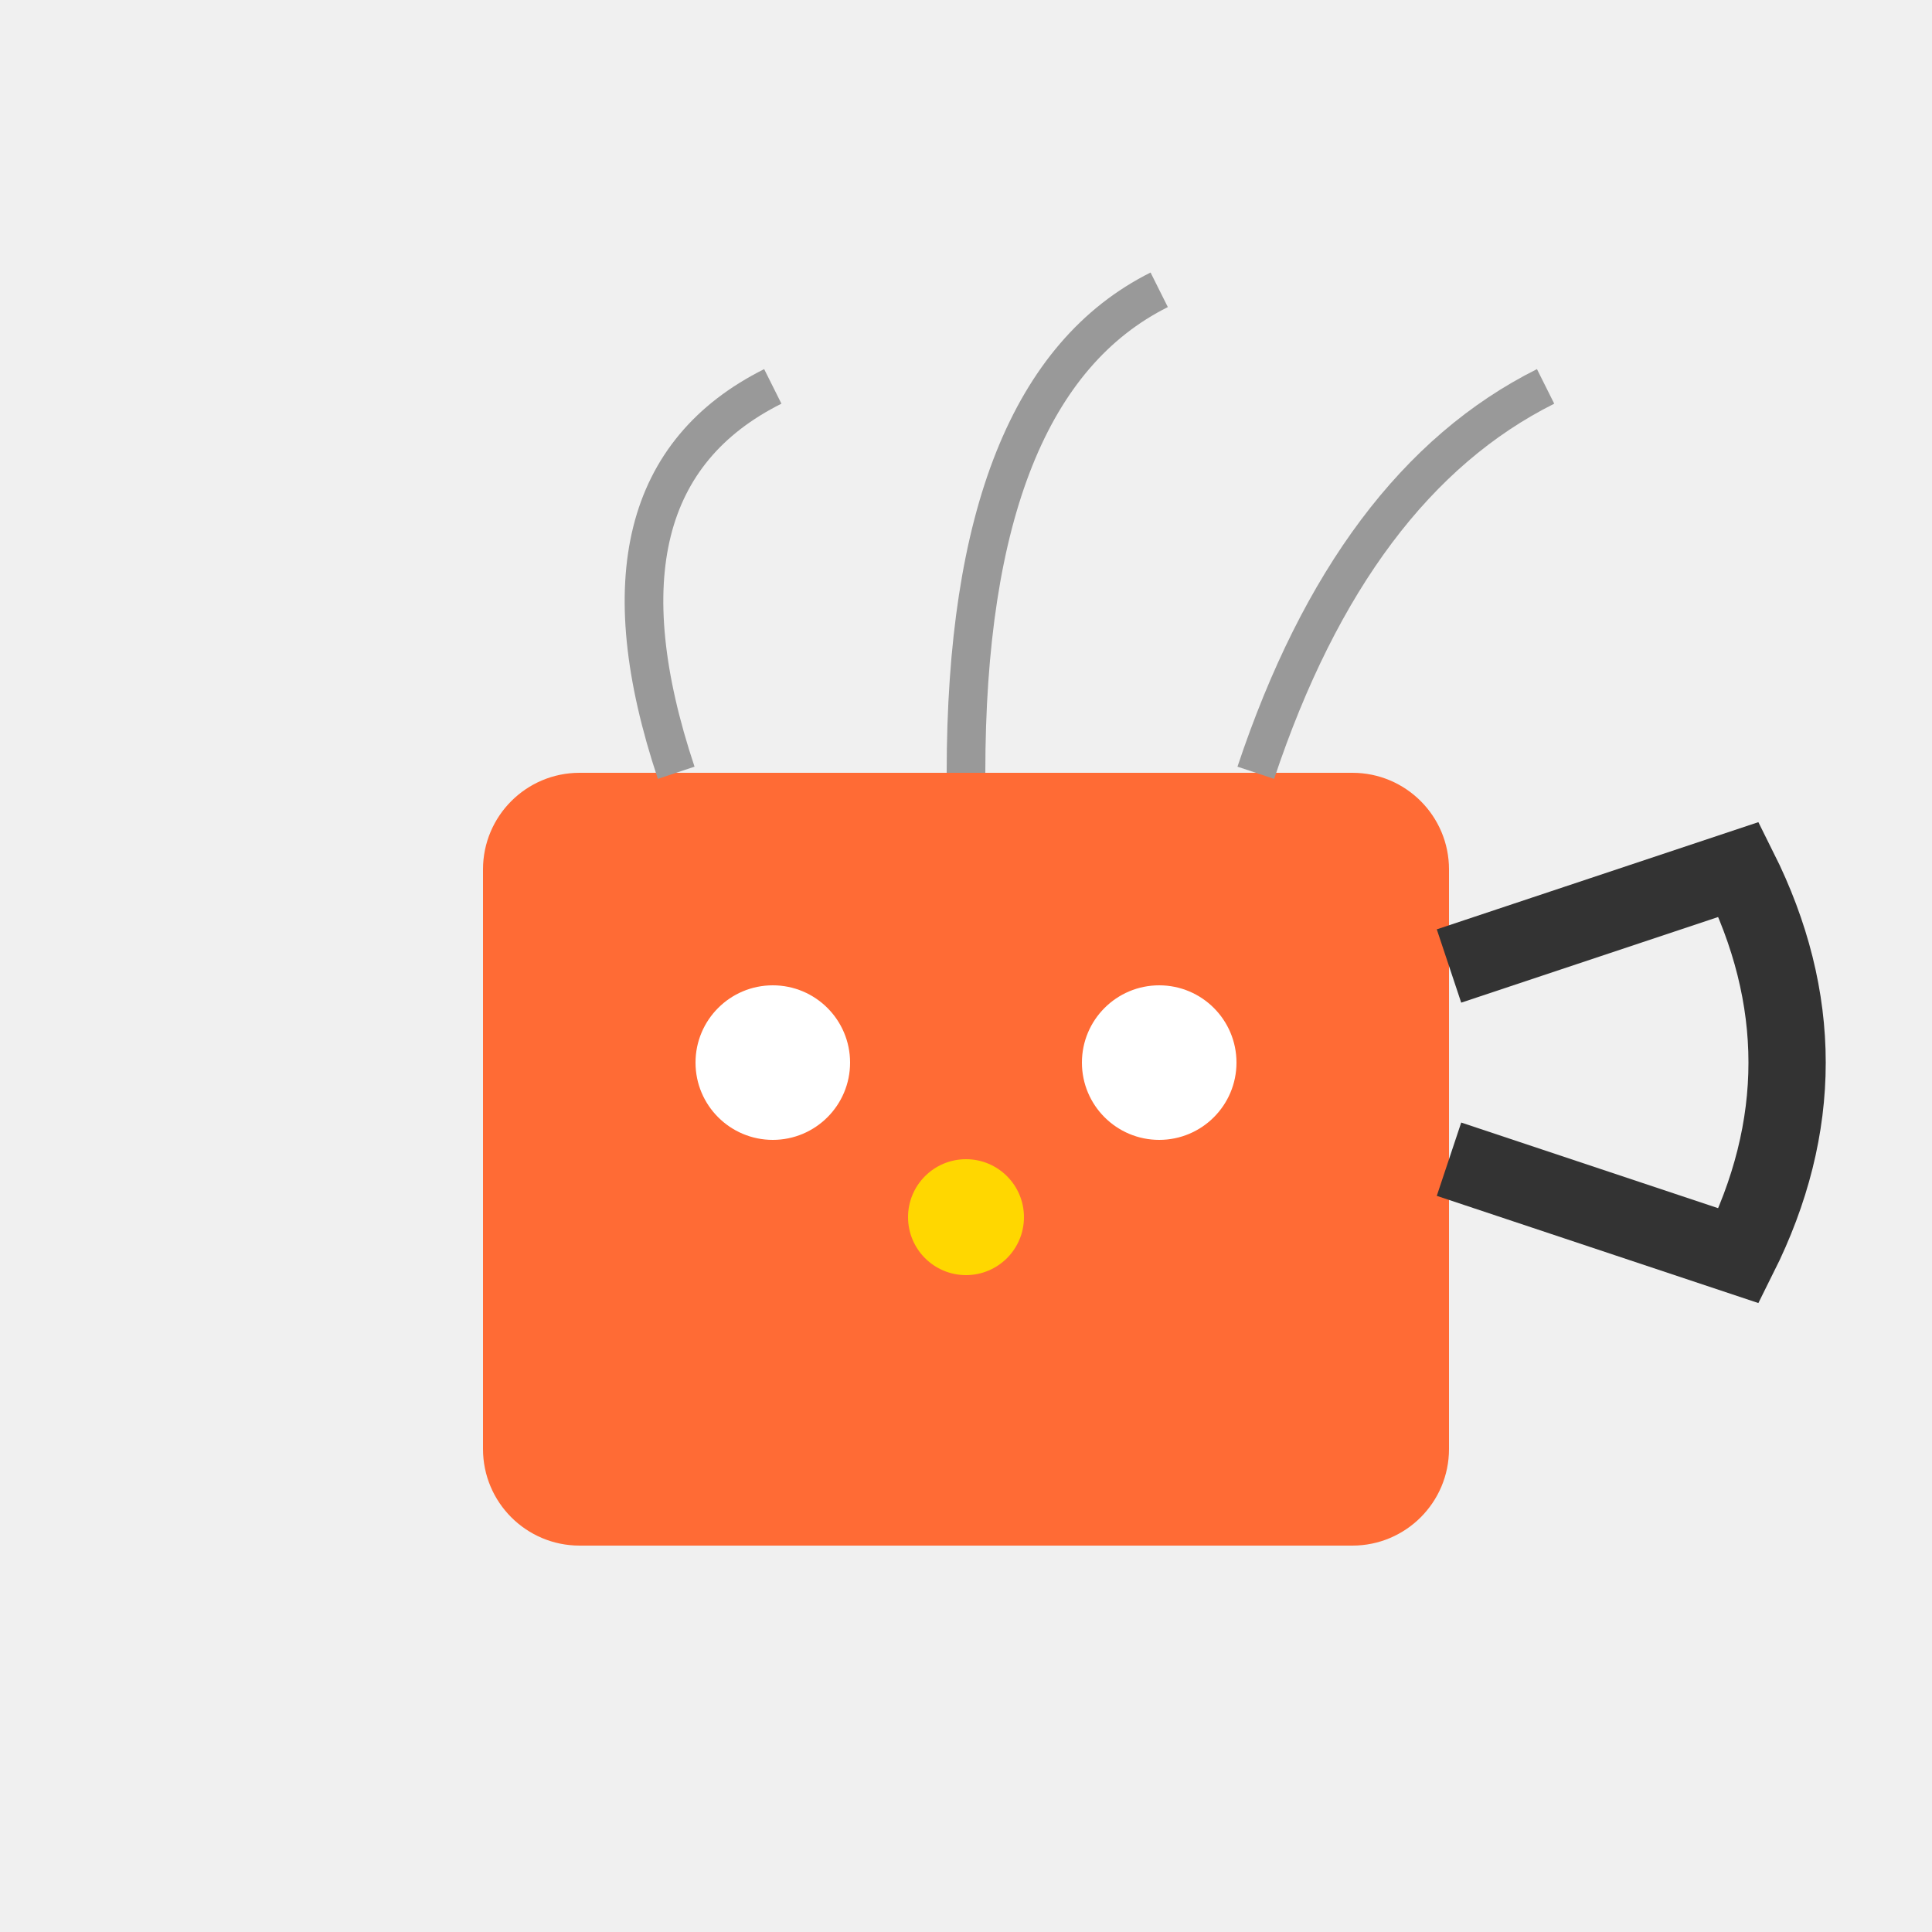
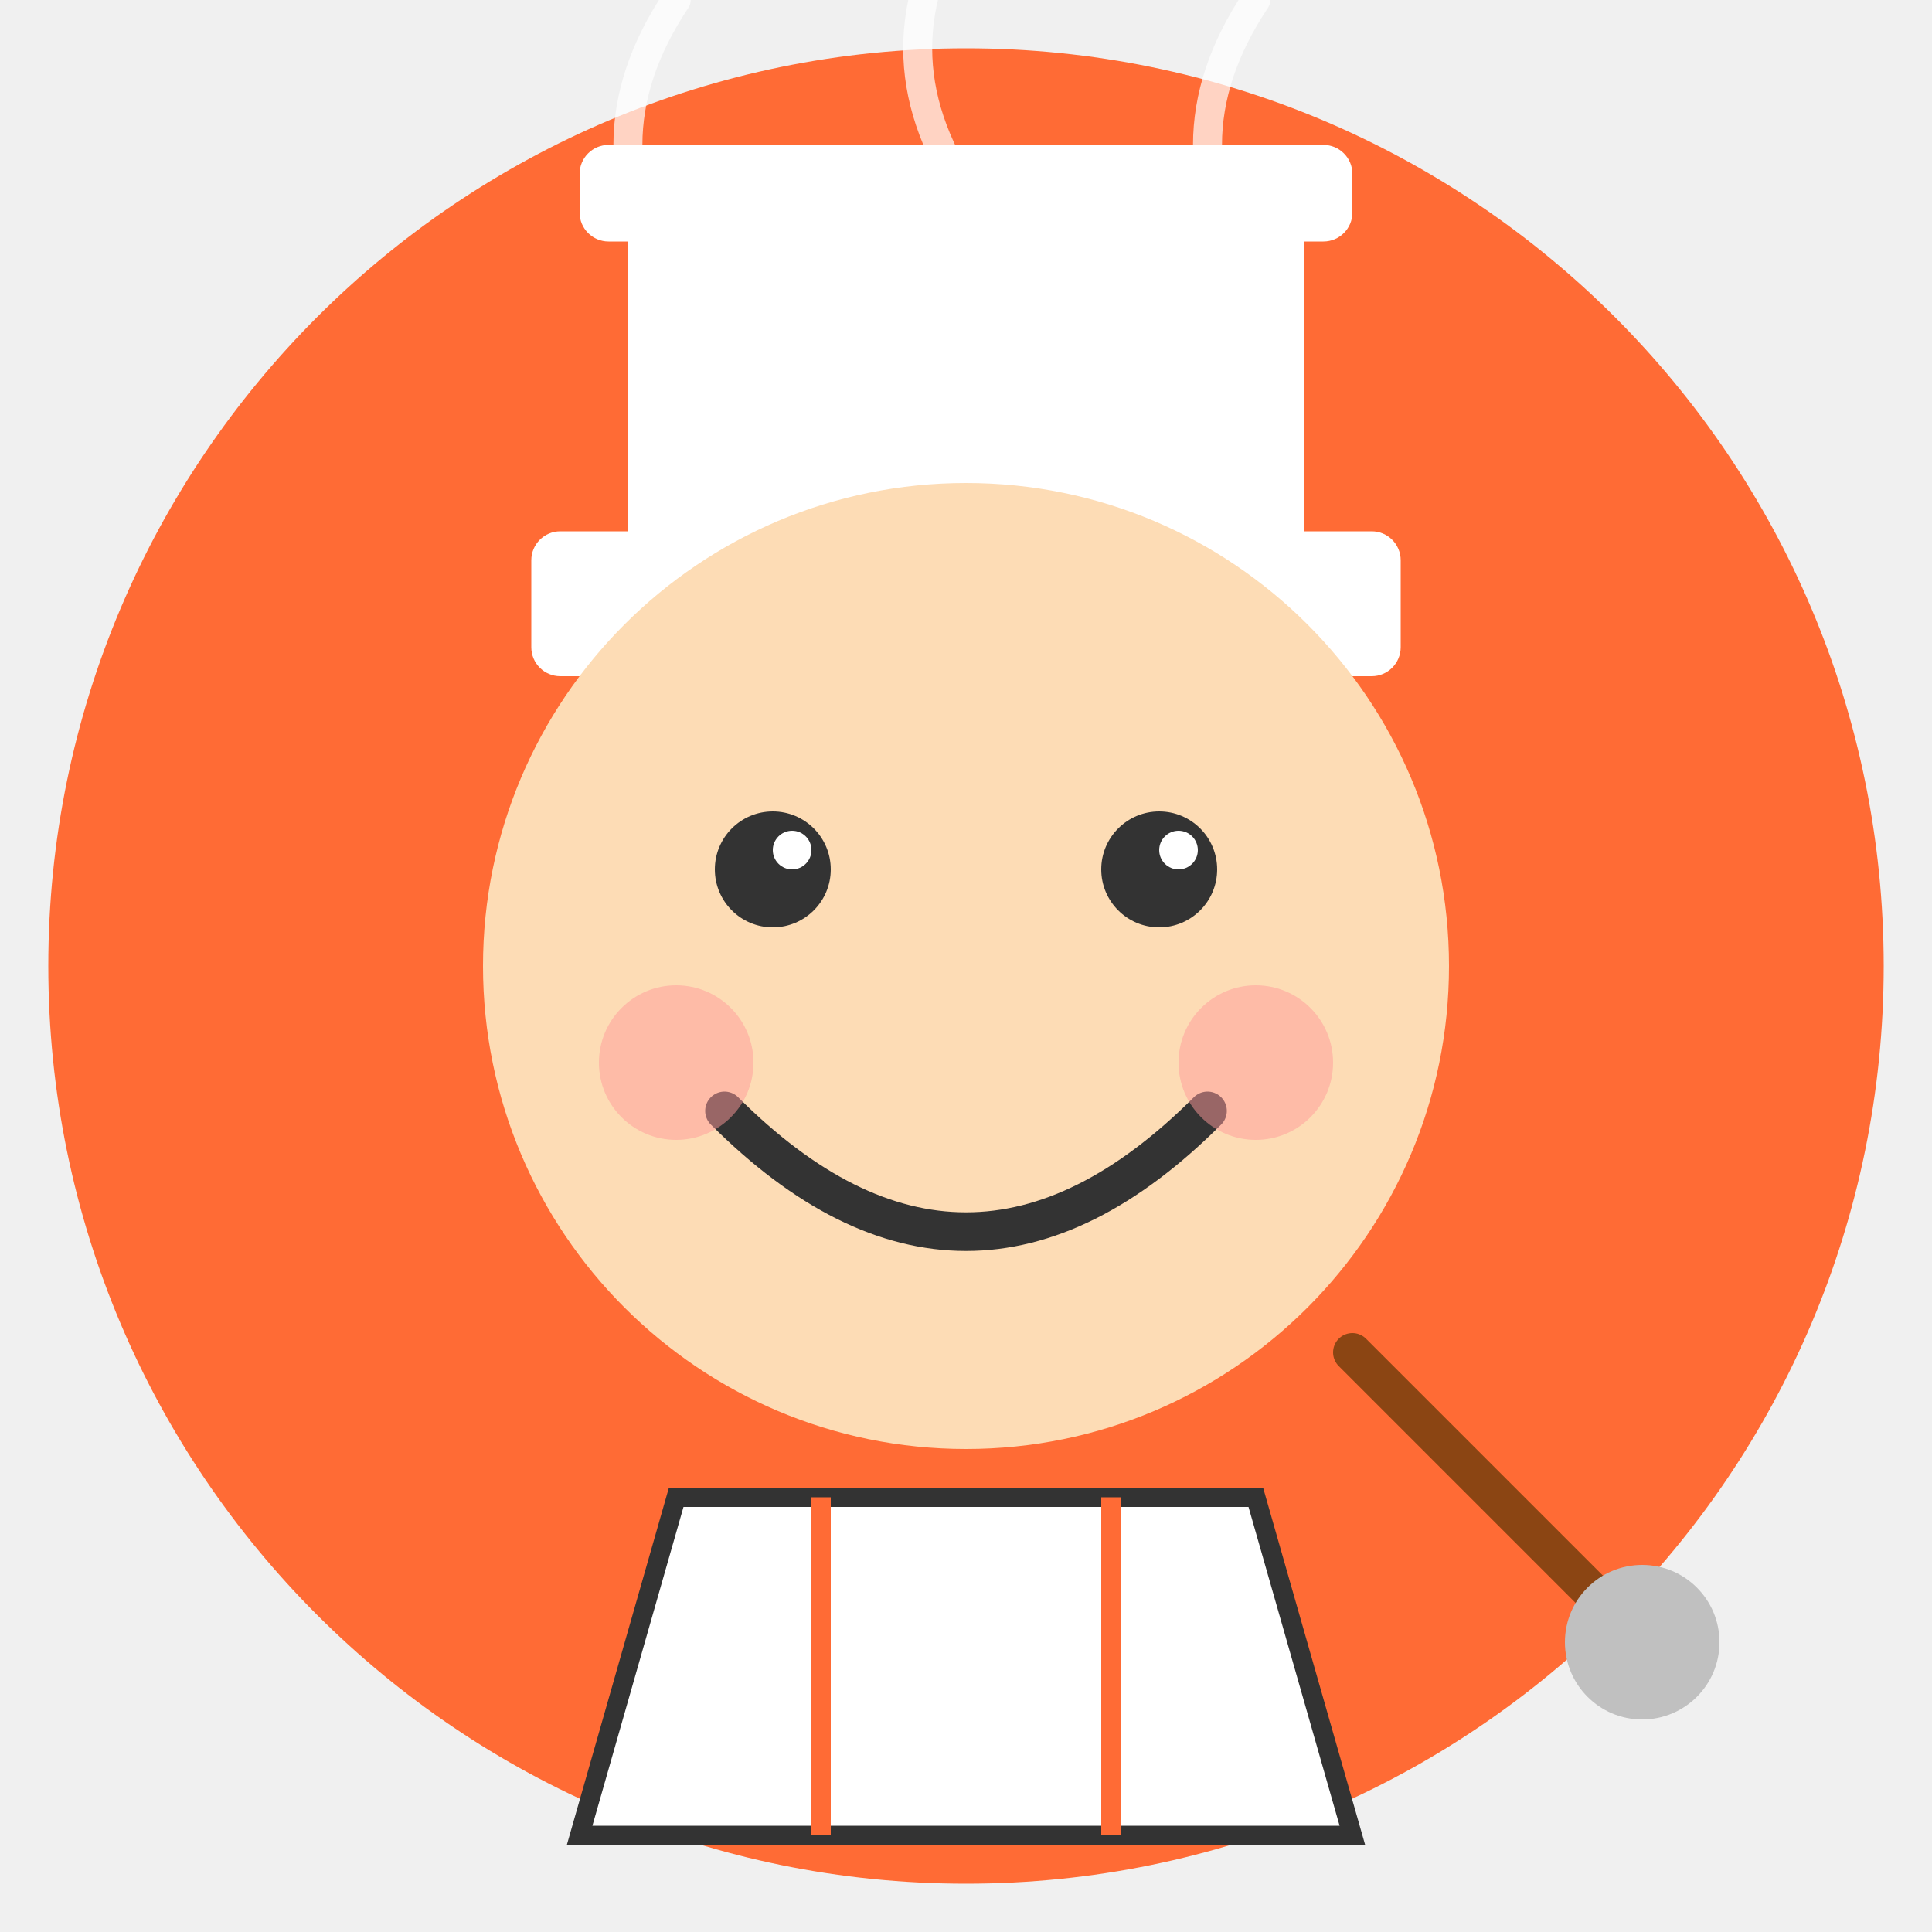
- <svg xmlns="http://www.w3.org/2000/svg" viewBox="0 0 100 100">
-   <rect x="25" y="40" width="50" height="40" rx="5" fill="#FF6B35" />
-   <path d="M75 50 L90 45 Q95 55 90 65 L75 60" fill="none" stroke="#333" stroke-width="4" />
-   <circle cx="40" cy="55" r="4" fill="white" />
-   <circle cx="60" cy="55" r="4" fill="white" />
-   <circle cx="50" cy="63" r="3" fill="#FFD700" />
-   <path d="M35 40 Q30 25 40 20" fill="none" stroke="#999" stroke-width="2" />
-   <path d="M50 40 Q50 20 60 15" fill="none" stroke="#999" stroke-width="2" />
-   <path d="M65 40 Q70 25 80 20" fill="none" stroke="#999" stroke-width="2" />
+ <svg xmlns="http://www.w3.org/2000/svg" viewBox="0 0 200 200" width="200" height="200">
+   <circle cx="100" cy="100" r="95" fill="#FF6B35" />
+   <rect x="65" y="20" width="70" height="50" rx="5" fill="white" />
+   <rect x="55" y="55" width="90" height="15" rx="3" fill="white" />
+   <rect x="60" y="15" width="80" height="10" rx="3" fill="white" />
+   <circle cx="100" cy="100" r="50" fill="#FDDCB5" />
+   <circle cx="80" cy="90" r="6" fill="#333" />
+   <circle cx="120" cy="90" r="6" fill="#333" />
+   <circle cx="82" cy="88" r="2" fill="white" />
+   <circle cx="122" cy="88" r="2" fill="white" />
+   <path d="M75 115 Q100 140 125 115" fill="none" stroke="#333" stroke-width="4" stroke-linecap="round" />
+   <circle cx="70" cy="110" r="8" fill="#FF9999" opacity="0.5" />
+   <circle cx="130" cy="110" r="8" fill="#FF9999" opacity="0.5" />
+   <path d="M70 30 Q60 15 70 0" fill="none" stroke="#FFF" stroke-width="3" opacity="0.7" stroke-linecap="round">
+     <animate attributeName="d" values="M70 30 Q60 15 70 0;M70 30 Q80 15 70 0;M70 30 Q60 15 70 0" dur="2s" repeatCount="indefinite" />
+   </path>
+   <path d="M100 20 Q90 5 100 -10" fill="none" stroke="#FFF" stroke-width="3" opacity="0.7" stroke-linecap="round">
+     <animate attributeName="d" values="M100 20 Q90 5 100 -10;M100 20 Q110 5 100 -10;M100 20 Q90 5 100 -10" dur="2.5s" repeatCount="indefinite" />
+   </path>
+   <path d="M130 30 Q120 15 130 0" fill="none" stroke="#FFF" stroke-width="3" opacity="0.7" stroke-linecap="round">
+     <animate attributeName="d" values="M130 30 Q120 15 130 0;M130 30 Q140 15 130 0;M130 30 Q120 15 130 0" dur="1.8s" repeatCount="indefinite" />
+   </path>
+   <path d="M70 155 L130 155 L140 190 L60 190 Z" fill="#FFF" stroke="#333" stroke-width="2" />
+   <path d="M85 155 L85 190 M115 155 L115 190" stroke="#FF6B35" stroke-width="2" />
+   <line x1="140" y1="140" x2="165" y2="165" stroke="#8B4513" stroke-width="4" stroke-linecap="round" />
+   <circle cx="170" cy="170" r="8" fill="#C0C0C0" />
</svg>
